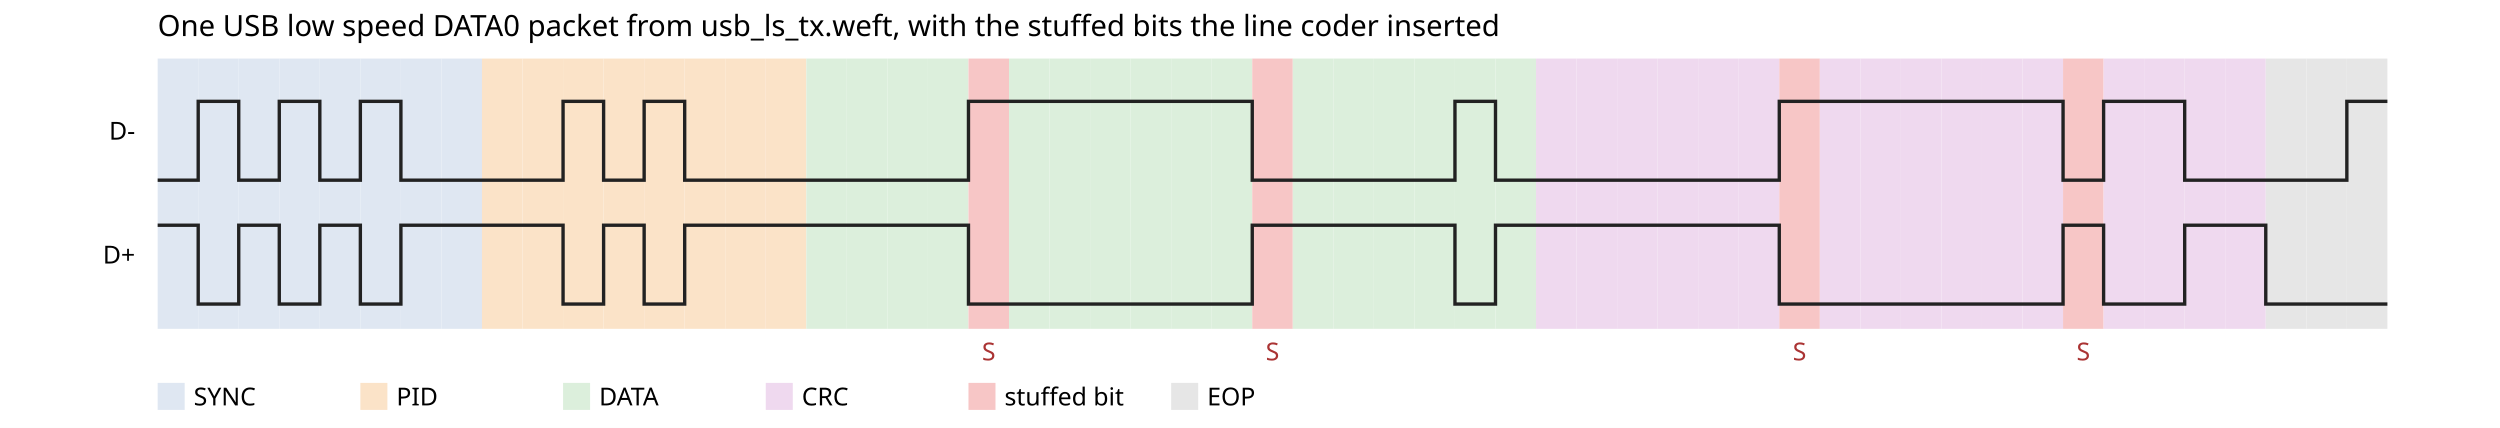
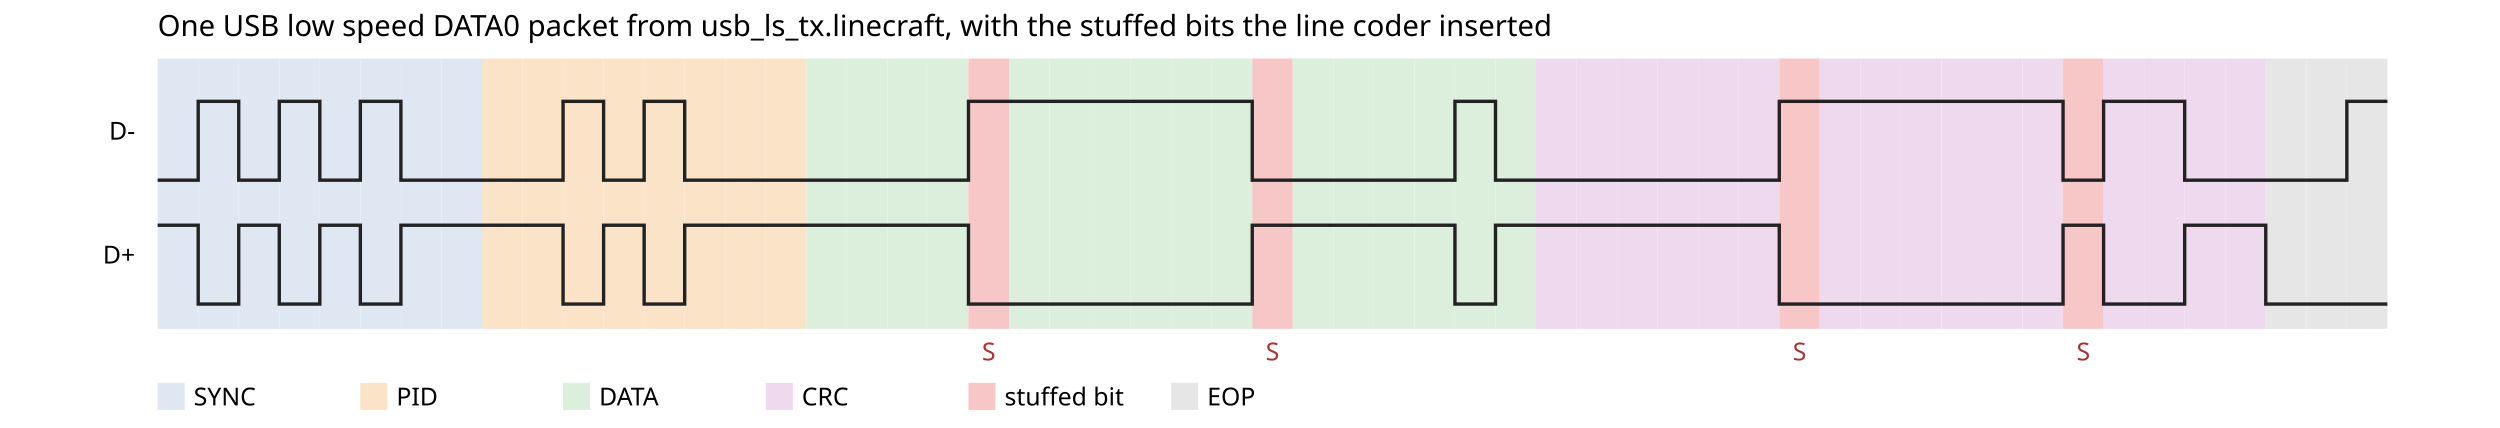
<svg xmlns="http://www.w3.org/2000/svg" width="1110" height="190" font-family="sans-serif" font-size="11">
  <rect width="100%" height="100%" fill="white" />
-   <text x="70" y="16" font-size="13">One USB low speed DATA0 packet from usb_ls_tx.weft, with the stuffed bits the line coder inserted</text>
+   <text x="70" y="16" font-size="13">One USB low speed DATA0 packet from usb_ls_tx.linecraft, with the stuffed bits the line coder inserted</text>
  <rect x="70" y="26" width="18" height="120" fill="#dfe7f2" />
  <rect x="88" y="26" width="18" height="120" fill="#dfe7f2" />
  <rect x="106" y="26" width="18" height="120" fill="#dfe7f2" />
  <rect x="124" y="26" width="18" height="120" fill="#dfe7f2" />
  <rect x="142" y="26" width="18" height="120" fill="#dfe7f2" />
  <rect x="160" y="26" width="18" height="120" fill="#dfe7f2" />
  <rect x="178" y="26" width="18" height="120" fill="#dfe7f2" />
  <rect x="196" y="26" width="18" height="120" fill="#dfe7f2" />
  <rect x="214" y="26" width="18" height="120" fill="#fbe3c8" />
  <rect x="232" y="26" width="18" height="120" fill="#fbe3c8" />
  <rect x="250" y="26" width="18" height="120" fill="#fbe3c8" />
  <rect x="268" y="26" width="18" height="120" fill="#fbe3c8" />
  <rect x="286" y="26" width="18" height="120" fill="#fbe3c8" />
  <rect x="304" y="26" width="18" height="120" fill="#fbe3c8" />
  <rect x="322" y="26" width="18" height="120" fill="#fbe3c8" />
  <rect x="340" y="26" width="18" height="120" fill="#fbe3c8" />
  <rect x="358" y="26" width="18" height="120" fill="#dcefdc" />
  <rect x="376" y="26" width="18" height="120" fill="#dcefdc" />
  <rect x="394" y="26" width="18" height="120" fill="#dcefdc" />
  <rect x="412" y="26" width="18" height="120" fill="#dcefdc" />
  <rect x="430" y="26" width="18" height="120" fill="#f7c6c6" />
  <text x="439" y="160" text-anchor="middle" fill="#a33">S</text>
  <rect x="448" y="26" width="18" height="120" fill="#dcefdc" />
  <rect x="466" y="26" width="18" height="120" fill="#dcefdc" />
  <rect x="484" y="26" width="18" height="120" fill="#dcefdc" />
  <rect x="502" y="26" width="18" height="120" fill="#dcefdc" />
  <rect x="520" y="26" width="18" height="120" fill="#dcefdc" />
  <rect x="538" y="26" width="18" height="120" fill="#dcefdc" />
  <rect x="556" y="26" width="18" height="120" fill="#f7c6c6" />
  <text x="565" y="160" text-anchor="middle" fill="#a33">S</text>
  <rect x="574" y="26" width="18" height="120" fill="#dcefdc" />
  <rect x="592" y="26" width="18" height="120" fill="#dcefdc" />
  <rect x="610" y="26" width="18" height="120" fill="#dcefdc" />
  <rect x="628" y="26" width="18" height="120" fill="#dcefdc" />
  <rect x="646" y="26" width="18" height="120" fill="#dcefdc" />
  <rect x="664" y="26" width="18" height="120" fill="#dcefdc" />
  <rect x="682" y="26" width="18" height="120" fill="#efd9ef" />
  <rect x="700" y="26" width="18" height="120" fill="#efd9ef" />
  <rect x="718" y="26" width="18" height="120" fill="#efd9ef" />
  <rect x="736" y="26" width="18" height="120" fill="#efd9ef" />
  <rect x="754" y="26" width="18" height="120" fill="#efd9ef" />
  <rect x="772" y="26" width="18" height="120" fill="#efd9ef" />
  <rect x="790" y="26" width="18" height="120" fill="#f7c6c6" />
  <text x="799" y="160" text-anchor="middle" fill="#a33">S</text>
  <rect x="808" y="26" width="18" height="120" fill="#efd9ef" />
  <rect x="826" y="26" width="18" height="120" fill="#efd9ef" />
  <rect x="844" y="26" width="18" height="120" fill="#efd9ef" />
  <rect x="862" y="26" width="18" height="120" fill="#efd9ef" />
  <rect x="880" y="26" width="18" height="120" fill="#efd9ef" />
  <rect x="898" y="26" width="18" height="120" fill="#efd9ef" />
  <rect x="916" y="26" width="18" height="120" fill="#f7c6c6" />
  <text x="925" y="160" text-anchor="middle" fill="#a33">S</text>
  <rect x="934" y="26" width="18" height="120" fill="#efd9ef" />
  <rect x="952" y="26" width="18" height="120" fill="#efd9ef" />
  <rect x="970" y="26" width="18" height="120" fill="#efd9ef" />
  <rect x="988" y="26" width="18" height="120" fill="#efd9ef" />
  <rect x="1006" y="26" width="18" height="120" fill="#e6e6e6" />
  <rect x="1024" y="26" width="18" height="120" fill="#e6e6e6" />
  <rect x="1042" y="26" width="18" height="120" fill="#e6e6e6" />
  <text x="60" y="62" text-anchor="end">D-</text>
  <polyline fill="none" stroke="#222" stroke-width="1.5" points="70,80 88,80 88,45 106,45 106,80 124,80 124,45 142,45 142,80 160,80 160,45 178,45 178,80 196,80 196,80 214,80 214,80 232,80 232,80 250,80 250,45 268,45 268,80 286,80 286,45 304,45 304,80 322,80 322,80 340,80 340,80 358,80 358,80 376,80 376,80 394,80 394,80 412,80 412,80 430,80 430,45 448,45 448,45 466,45 466,45 484,45 484,45 502,45 502,45 520,45 520,45 538,45 538,45 556,45 556,80 574,80 574,80 592,80 592,80 610,80 610,80 628,80 628,80 646,80 646,45 664,45 664,80 682,80 682,80 700,80 700,80 718,80 718,80 736,80 736,80 754,80 754,80 772,80 772,80 790,80 790,45 808,45 808,45 826,45 826,45 844,45 844,45 862,45 862,45 880,45 880,45 898,45 898,45 916,45 916,80 934,80 934,45 952,45 952,45 970,45 970,80 988,80 988,80 1006,80 1006,80 1024,80 1024,80 1042,80 1042,45 1060,45" />
  <text x="60" y="117" text-anchor="end">D+</text>
  <polyline fill="none" stroke="#222" stroke-width="1.5" points="70,100 88,100 88,135 106,135 106,100 124,100 124,135 142,135 142,100 160,100 160,135 178,135 178,100 196,100 196,100 214,100 214,100 232,100 232,100 250,100 250,135 268,135 268,100 286,100 286,135 304,135 304,100 322,100 322,100 340,100 340,100 358,100 358,100 376,100 376,100 394,100 394,100 412,100 412,100 430,100 430,135 448,135 448,135 466,135 466,135 484,135 484,135 502,135 502,135 520,135 520,135 538,135 538,135 556,135 556,100 574,100 574,100 592,100 592,100 610,100 610,100 628,100 628,100 646,100 646,135 664,135 664,100 682,100 682,100 700,100 700,100 718,100 718,100 736,100 736,100 754,100 754,100 772,100 772,100 790,100 790,135 808,135 808,135 826,135 826,135 844,135 844,135 862,135 862,135 880,135 880,135 898,135 898,135 916,135 916,100 934,100 934,135 952,135 952,135 970,135 970,100 988,100 988,100 1006,100 1006,135 1024,135 1024,135 1042,135 1042,135 1060,135" />
  <rect x="70" y="170" width="12" height="12" fill="#dfe7f2" />
  <text x="86" y="180">SYNC</text>
  <rect x="160" y="170" width="12" height="12" fill="#fbe3c8" />
  <text x="176" y="180">PID</text>
  <rect x="250" y="170" width="12" height="12" fill="#dcefdc" />
  <text x="266" y="180">DATA</text>
  <rect x="340" y="170" width="12" height="12" fill="#efd9ef" />
  <text x="356" y="180">CRC</text>
  <rect x="430" y="170" width="12" height="12" fill="#f7c6c6" />
  <text x="446" y="180">stuffed bit</text>
  <rect x="520" y="170" width="12" height="12" fill="#e6e6e6" />
  <text x="536" y="180">EOP</text>
</svg>
